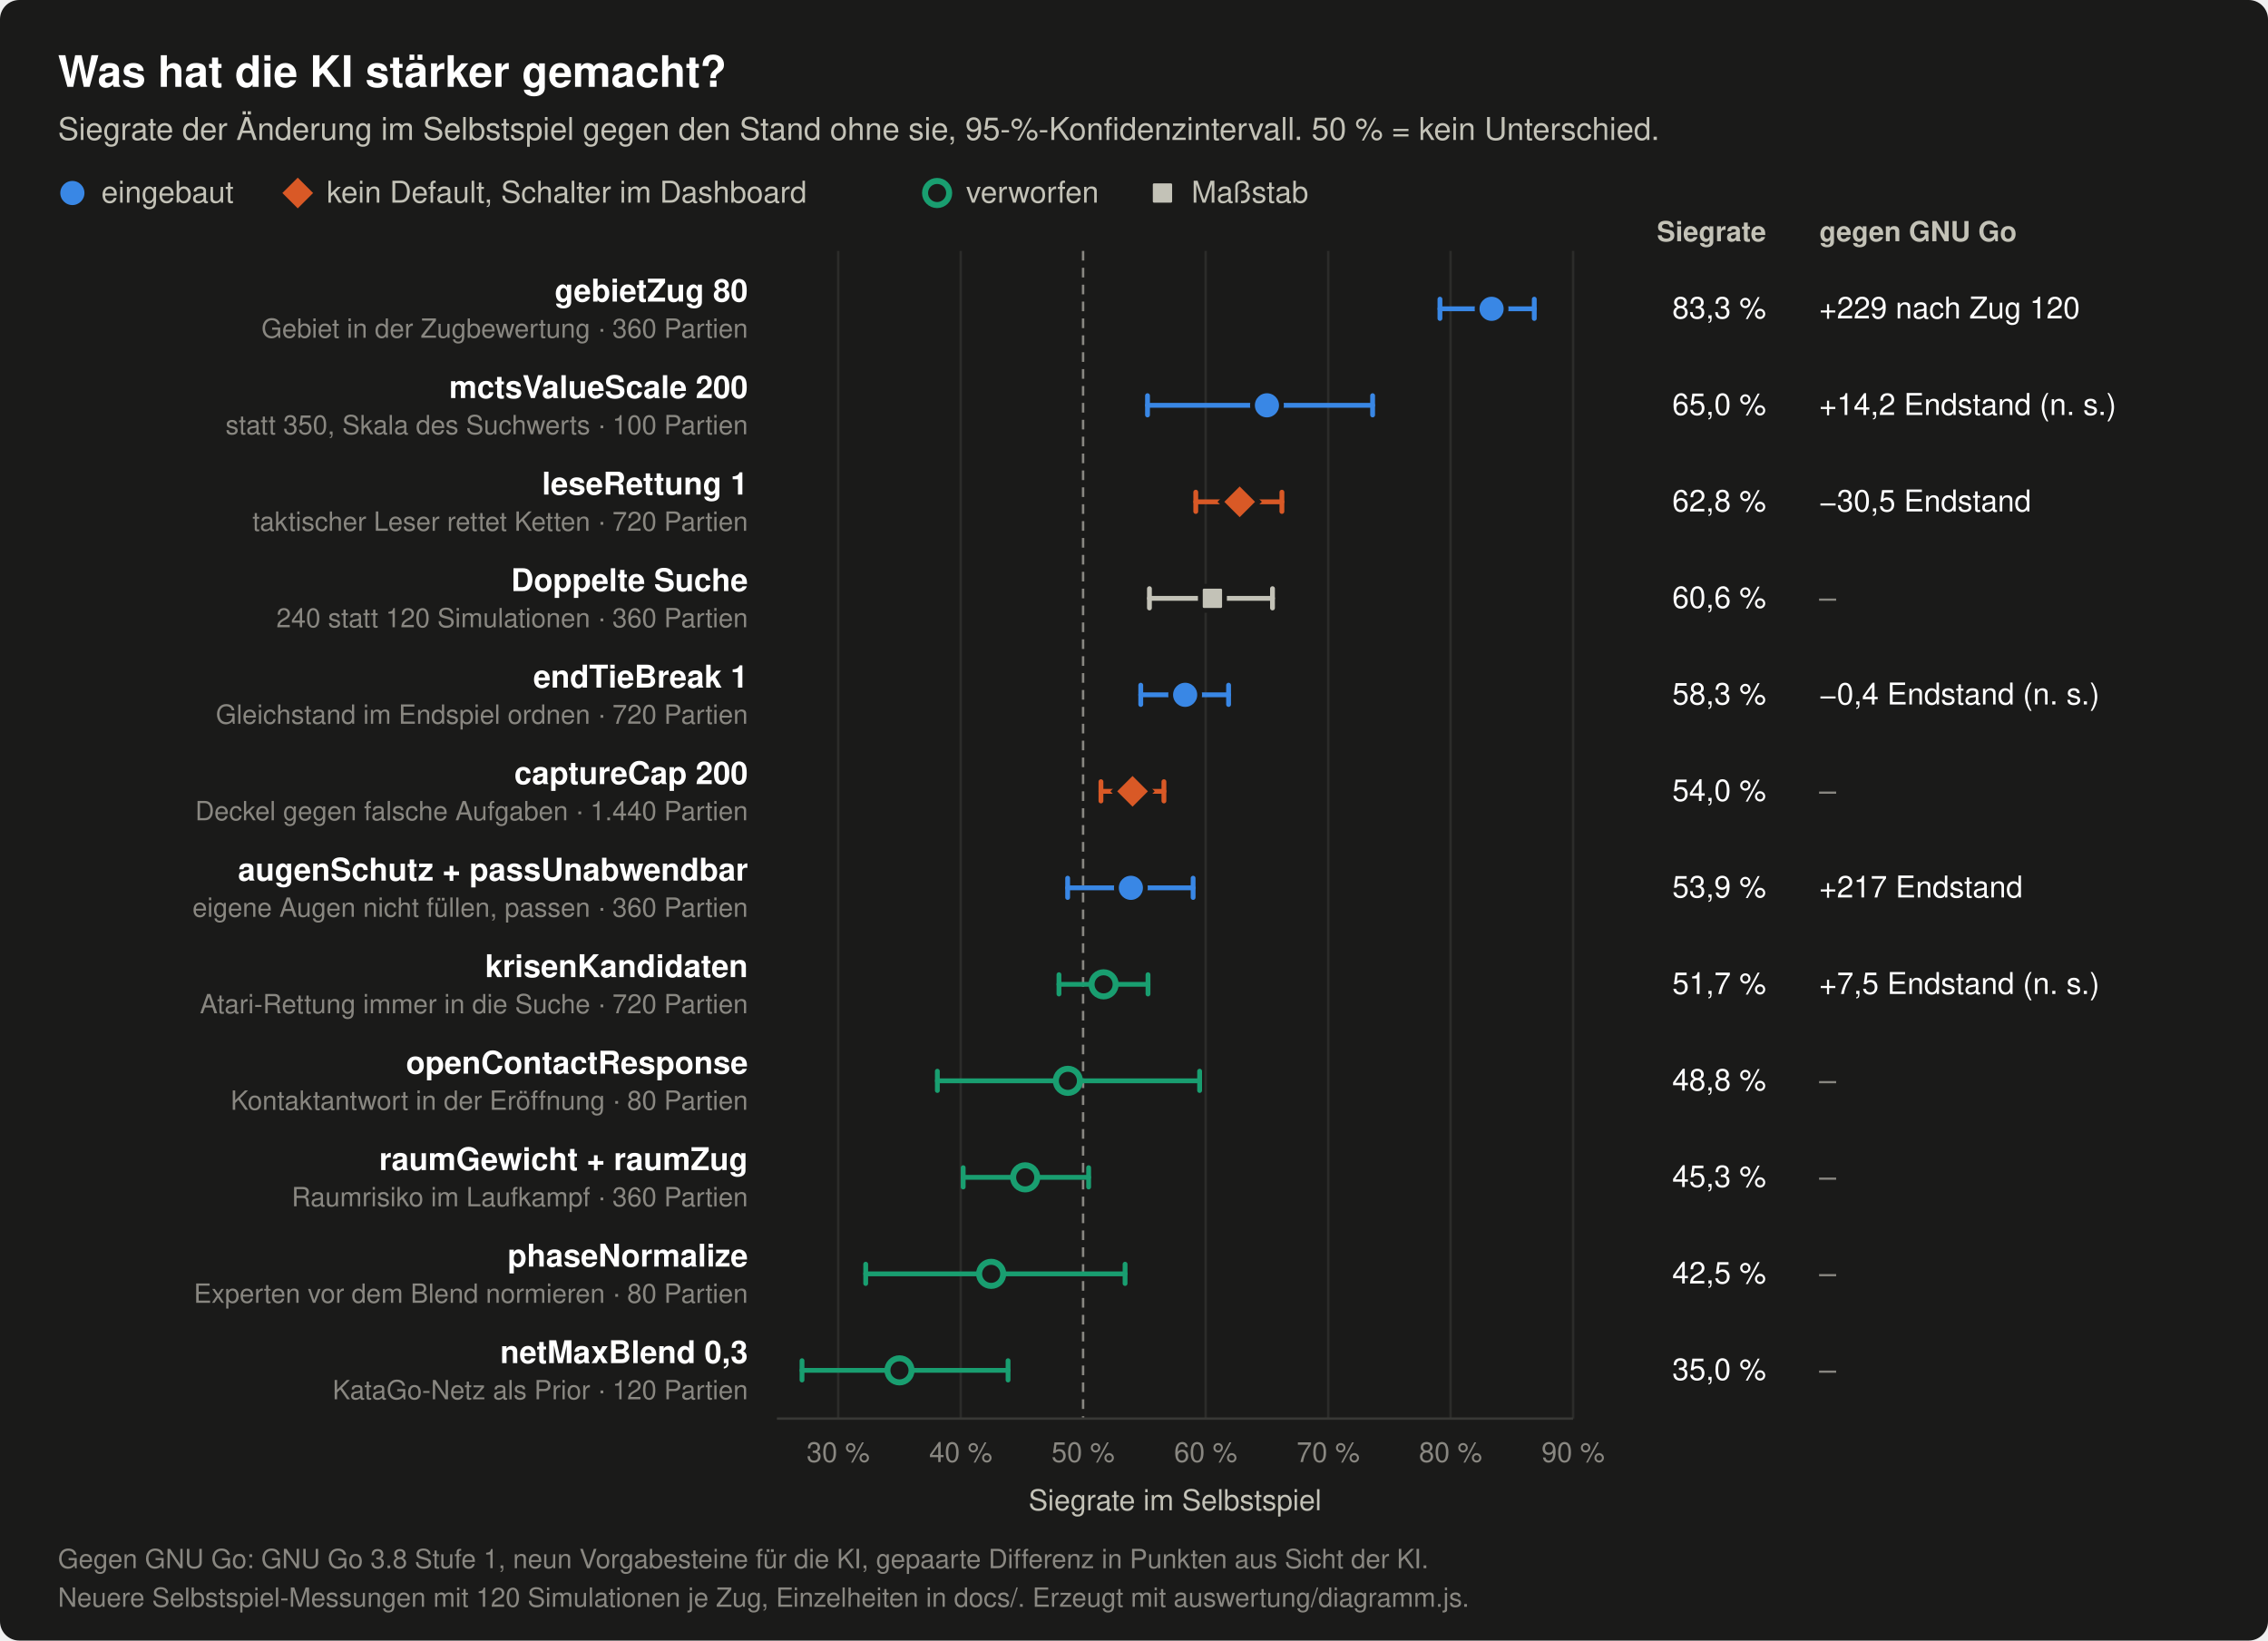
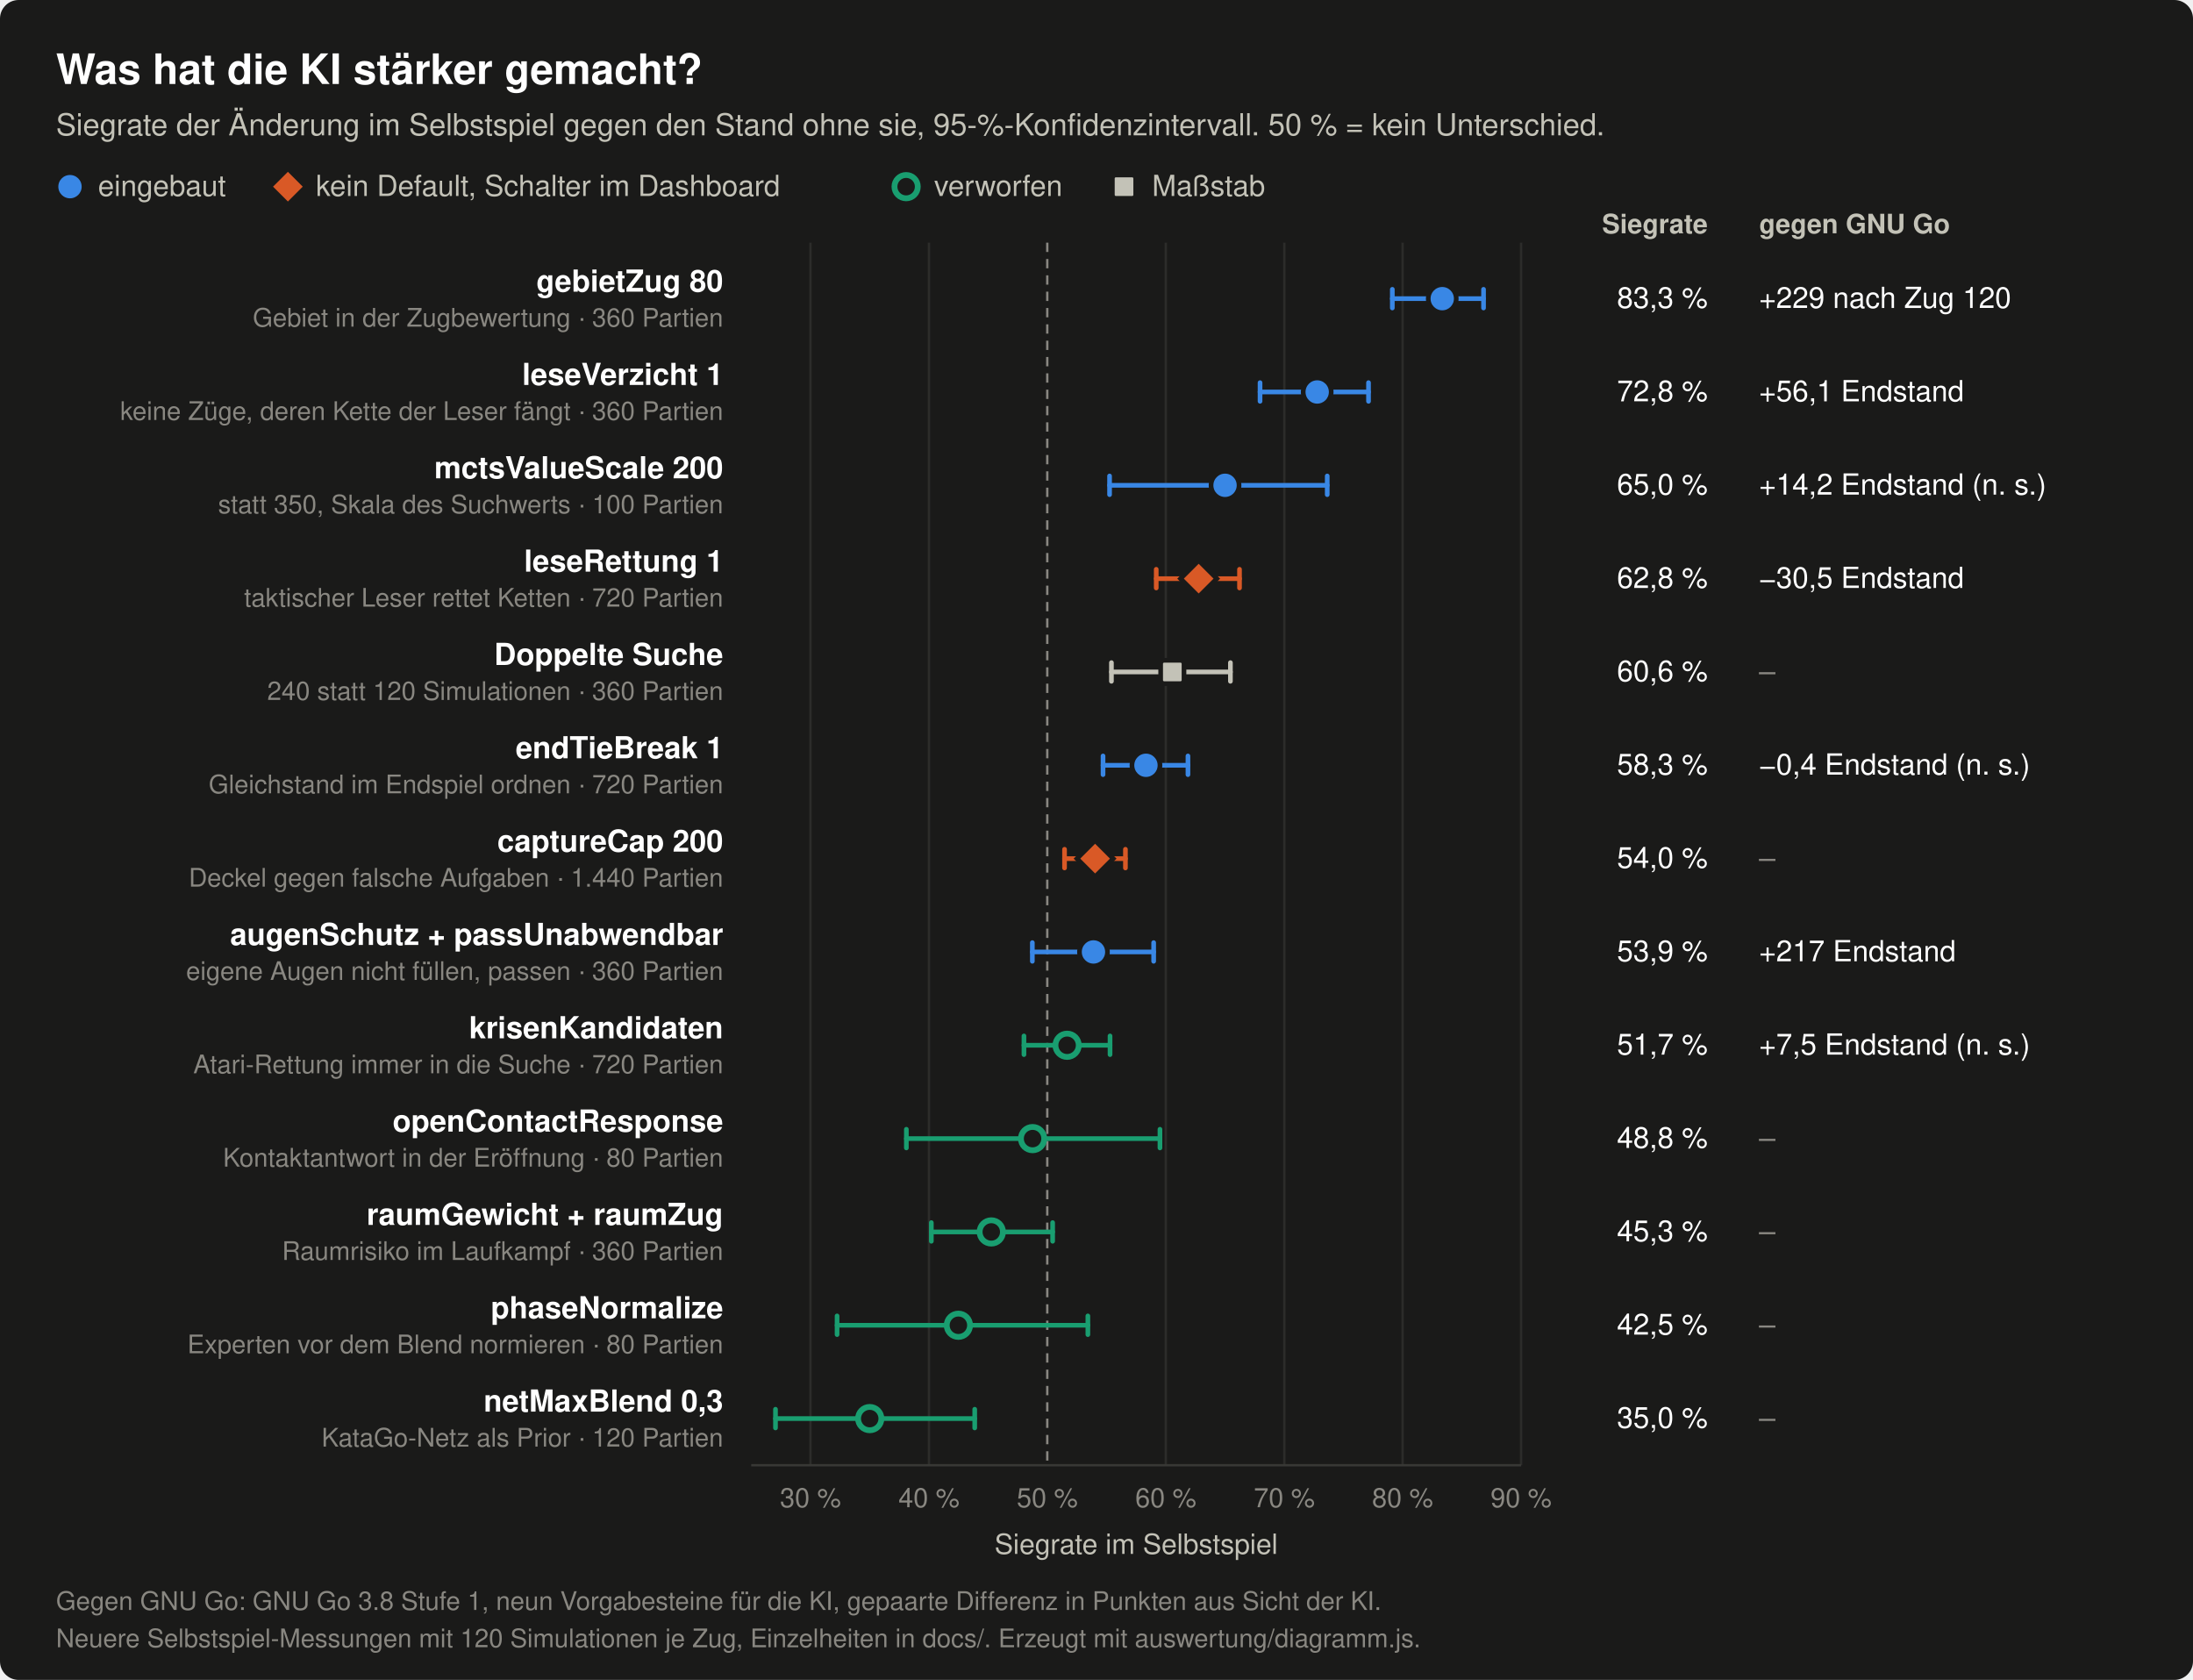
- <svg xmlns="http://www.w3.org/2000/svg" width="940" height="680" viewBox="0 0 940 680" font-family="system-ui, -apple-system, 'Segoe UI', Helvetica, Arial, sans-serif" role="img" aria-labelledby="titel beschr">
-   <rect width="940" height="680" rx="8" fill="#1a1a19" />
+ <svg xmlns="http://www.w3.org/2000/svg" width="940" height="720" viewBox="0 0 940 720" font-family="system-ui, -apple-system, 'Segoe UI', Helvetica, Arial, sans-serif" role="img" aria-labelledby="titel beschr">
+   <rect width="940" height="720" rx="8" fill="#1a1a19" />
  <text x="24" y="36" font-size="18" font-weight="600" fill="#ffffff">Was hat die KI stärker gemacht?</text>
  <text x="24" y="58" font-size="13" fill="#c3c2b7">Siegrate der Änderung im Selbstspiel gegen den Stand ohne sie, 95-%-Konfidenzintervall. 50 % = kein Unterschied.</text>
  <circle cx="30.0" cy="80" r="6" fill="#3987e5" stroke="#1a1a19" stroke-width="2" />
  <text x="42" y="84" font-size="12.5" fill="#c3c2b7">eingebaut</text>
  <rect x="117.9" y="74.5" width="11" height="11" fill="#d95926" stroke="#1a1a19" stroke-width="2" transform="rotate(45 123.4 80)" />
  <text x="135.4" y="84" font-size="12.5" fill="#c3c2b7">kein Default, Schalter im Dashboard</text>
  <circle cx="388.4" cy="80" r="5" fill="#1a1a19" stroke="#199e70" stroke-width="2.5" />
  <text x="400.4" y="84" font-size="12.5" fill="#c3c2b7">verworfen</text>
  <rect x="476.8" y="75" width="10" height="10" rx="1.5" fill="#c3c2b7" stroke="#1a1a19" stroke-width="2" />
  <text x="493.8" y="84" font-size="12.5" fill="#c3c2b7">Maßstab</text>
-   <line x1="347.4" y1="104" x2="347.4" y2="588" stroke="#2c2c2a" stroke-width="1" />
-   <text x="347.4" y="606" font-size="11.5" fill="#898781" text-anchor="middle">30 %</text>
-   <line x1="398.2" y1="104" x2="398.2" y2="588" stroke="#2c2c2a" stroke-width="1" />
-   <text x="398.2" y="606" font-size="11.5" fill="#898781" text-anchor="middle">40 %</text>
-   <line x1="448.9" y1="104" x2="448.9" y2="588" stroke="#898781" stroke-width="1" stroke-dasharray="4 3" />
-   <text x="448.9" y="606" font-size="11.5" fill="#898781" text-anchor="middle">50 %</text>
-   <line x1="499.7" y1="104" x2="499.7" y2="588" stroke="#2c2c2a" stroke-width="1" />
-   <text x="499.7" y="606" font-size="11.5" fill="#898781" text-anchor="middle">60 %</text>
-   <line x1="550.5" y1="104" x2="550.5" y2="588" stroke="#2c2c2a" stroke-width="1" />
-   <text x="550.5" y="606" font-size="11.5" fill="#898781" text-anchor="middle">70 %</text>
-   <line x1="601.2" y1="104" x2="601.2" y2="588" stroke="#2c2c2a" stroke-width="1" />
-   <text x="601.2" y="606" font-size="11.5" fill="#898781" text-anchor="middle">80 %</text>
-   <line x1="652.0" y1="104" x2="652.0" y2="588" stroke="#2c2c2a" stroke-width="1" />
-   <text x="652.0" y="606" font-size="11.5" fill="#898781" text-anchor="middle">90 %</text>
-   <line x1="322" y1="588" x2="652" y2="588" stroke="#383835" stroke-width="1" />
-   <text x="487" y="626" font-size="12" fill="#c3c2b7" text-anchor="middle">Siegrate im Selbstspiel</text>
+   <line x1="347.4" y1="104" x2="347.4" y2="628" stroke="#2c2c2a" stroke-width="1" />
+   <text x="347.4" y="646" font-size="11.5" fill="#898781" text-anchor="middle">30 %</text>
+   <line x1="398.2" y1="104" x2="398.2" y2="628" stroke="#2c2c2a" stroke-width="1" />
+   <text x="398.2" y="646" font-size="11.5" fill="#898781" text-anchor="middle">40 %</text>
+   <line x1="448.9" y1="104" x2="448.9" y2="628" stroke="#898781" stroke-width="1" stroke-dasharray="4 3" />
+   <text x="448.9" y="646" font-size="11.5" fill="#898781" text-anchor="middle">50 %</text>
+   <line x1="499.7" y1="104" x2="499.7" y2="628" stroke="#2c2c2a" stroke-width="1" />
+   <text x="499.7" y="646" font-size="11.5" fill="#898781" text-anchor="middle">60 %</text>
+   <line x1="550.5" y1="104" x2="550.5" y2="628" stroke="#2c2c2a" stroke-width="1" />
+   <text x="550.5" y="646" font-size="11.5" fill="#898781" text-anchor="middle">70 %</text>
+   <line x1="601.2" y1="104" x2="601.2" y2="628" stroke="#2c2c2a" stroke-width="1" />
+   <text x="601.2" y="646" font-size="11.5" fill="#898781" text-anchor="middle">80 %</text>
+   <line x1="652.0" y1="104" x2="652.0" y2="628" stroke="#2c2c2a" stroke-width="1" />
+   <text x="652.0" y="646" font-size="11.5" fill="#898781" text-anchor="middle">90 %</text>
+   <line x1="322" y1="628" x2="652" y2="628" stroke="#383835" stroke-width="1" />
+   <text x="487" y="666" font-size="12" fill="#c3c2b7" text-anchor="middle">Siegrate im Selbstspiel</text>
  <text x="732" y="100" font-size="11.5" font-weight="600" fill="#c3c2b7" text-anchor="end">Siegrate</text>
  <text x="754" y="100" font-size="11.5" font-weight="600" fill="#c3c2b7">gegen GNU Go</text>
  <text x="310" y="125" font-size="13" font-weight="600" fill="#ffffff" text-anchor="end">gebietZug 80</text>
  <text x="310" y="140" font-size="11" fill="#898781" text-anchor="end">Gebiet in der Zugbewertung · 360 Partien</text>
  <line x1="596.8" y1="128" x2="635.9" y2="128" stroke="#3987e5" stroke-width="2" stroke-linecap="round" />
  <line x1="596.8" y1="124" x2="596.8" y2="132" stroke="#3987e5" stroke-width="2" stroke-linecap="round" />
  <line x1="635.9" y1="124" x2="635.9" y2="132" stroke="#3987e5" stroke-width="2" stroke-linecap="round" />
  <circle cx="618.2" cy="128" r="6" fill="#3987e5" stroke="#1a1a19" stroke-width="2" />
  <text x="732" y="132" font-size="12.5" fill="#ffffff" text-anchor="end" style="font-variant-numeric: tabular-nums">83,3 %</text>
  <text x="754" y="132" font-size="12.5" fill="#ffffff">+229 nach Zug 120</text>
-   <text x="310" y="165" font-size="13" font-weight="600" fill="#ffffff" text-anchor="end">mctsValueScale 200</text>
-   <text x="310" y="180" font-size="11" fill="#898781" text-anchor="end">statt 350, Skala des Suchwerts · 100 Partien</text>
-   <line x1="475.6" y1="168" x2="568.9" y2="168" stroke="#3987e5" stroke-width="2" stroke-linecap="round" />
-   <line x1="475.6" y1="164" x2="475.6" y2="172" stroke="#3987e5" stroke-width="2" stroke-linecap="round" />
-   <line x1="568.9" y1="164" x2="568.9" y2="172" stroke="#3987e5" stroke-width="2" stroke-linecap="round" />
-   <circle cx="525.1" cy="168" r="6" fill="#3987e5" stroke="#1a1a19" stroke-width="2" />
-   <text x="732" y="172" font-size="12.5" fill="#ffffff" text-anchor="end" style="font-variant-numeric: tabular-nums">65,0 %</text>
-   <text x="754" y="172" font-size="12.5" fill="#ffffff">+14,2 Endstand (n. s.)</text>
-   <text x="310" y="205" font-size="13" font-weight="600" fill="#ffffff" text-anchor="end">leseRettung 1</text>
-   <text x="310" y="220" font-size="11" fill="#898781" text-anchor="end">taktischer Leser rettet Ketten · 720 Partien</text>
-   <line x1="495.6" y1="208" x2="531.3" y2="208" stroke="#d95926" stroke-width="2" stroke-linecap="round" />
-   <line x1="495.6" y1="204" x2="495.6" y2="212" stroke="#d95926" stroke-width="2" stroke-linecap="round" />
-   <line x1="531.3" y1="204" x2="531.3" y2="212" stroke="#d95926" stroke-width="2" stroke-linecap="round" />
-   <rect x="508.3" y="202.5" width="11" height="11" fill="#d95926" stroke="#1a1a19" stroke-width="2" transform="rotate(45 513.8 208)" />
-   <text x="732" y="212" font-size="12.5" fill="#ffffff" text-anchor="end" style="font-variant-numeric: tabular-nums">62,8 %</text>
-   <text x="754" y="212" font-size="12.5" fill="#ffffff">−30,5 Endstand</text>
-   <text x="310" y="245" font-size="13" font-weight="600" fill="#ffffff" text-anchor="end">Doppelte Suche</text>
-   <text x="310" y="260" font-size="11" fill="#898781" text-anchor="end">240 statt 120 Simulationen · 360 Partien</text>
-   <line x1="476.4" y1="248" x2="527.4" y2="248" stroke="#c3c2b7" stroke-width="2" stroke-linecap="round" />
-   <line x1="476.4" y1="244" x2="476.4" y2="252" stroke="#c3c2b7" stroke-width="2" stroke-linecap="round" />
-   <line x1="527.4" y1="244" x2="527.4" y2="252" stroke="#c3c2b7" stroke-width="2" stroke-linecap="round" />
-   <rect x="497.5" y="243" width="10" height="10" rx="1.5" fill="#c3c2b7" stroke="#1a1a19" stroke-width="2" />
-   <text x="732" y="252" font-size="12.5" fill="#ffffff" text-anchor="end" style="font-variant-numeric: tabular-nums">60,6 %</text>
-   <text x="754" y="252" font-size="12.5" fill="#898781">–</text>
-   <text x="310" y="285" font-size="13" font-weight="600" fill="#ffffff" text-anchor="end">endTieBreak 1</text>
-   <text x="310" y="300" font-size="11" fill="#898781" text-anchor="end">Gleichstand im Endspiel ordnen · 720 Partien</text>
-   <line x1="472.8" y1="288" x2="509.2" y2="288" stroke="#3987e5" stroke-width="2" stroke-linecap="round" />
-   <line x1="472.8" y1="284" x2="472.8" y2="292" stroke="#3987e5" stroke-width="2" stroke-linecap="round" />
-   <line x1="509.2" y1="284" x2="509.2" y2="292" stroke="#3987e5" stroke-width="2" stroke-linecap="round" />
-   <circle cx="491.2" cy="288" r="6" fill="#3987e5" stroke="#1a1a19" stroke-width="2" />
-   <text x="732" y="292" font-size="12.5" fill="#ffffff" text-anchor="end" style="font-variant-numeric: tabular-nums">58,3 %</text>
-   <text x="754" y="292" font-size="12.5" fill="#ffffff">−0,4 Endstand (n. s.)</text>
-   <text x="310" y="325" font-size="13" font-weight="600" fill="#ffffff" text-anchor="end">captureCap 200</text>
-   <text x="310" y="340" font-size="11" fill="#898781" text-anchor="end">Deckel gegen falsche Aufgaben · 1.440 Partien</text>
-   <line x1="456.3" y1="328" x2="482.4" y2="328" stroke="#d95926" stroke-width="2" stroke-linecap="round" />
-   <line x1="456.3" y1="324" x2="456.3" y2="332" stroke="#d95926" stroke-width="2" stroke-linecap="round" />
-   <line x1="482.4" y1="324" x2="482.4" y2="332" stroke="#d95926" stroke-width="2" stroke-linecap="round" />
-   <rect x="463.9" y="322.5" width="11" height="11" fill="#d95926" stroke="#1a1a19" stroke-width="2" transform="rotate(45 469.4 328)" />
-   <text x="732" y="332" font-size="12.5" fill="#ffffff" text-anchor="end" style="font-variant-numeric: tabular-nums">54,0 %</text>
-   <text x="754" y="332" font-size="12.5" fill="#898781">–</text>
-   <text x="310" y="365" font-size="13" font-weight="600" fill="#ffffff" text-anchor="end">augenSchutz + passUnabwendbar</text>
-   <text x="310" y="380" font-size="11" fill="#898781" text-anchor="end">eigene Augen nicht füllen, passen · 360 Partien</text>
-   <line x1="442.5" y1="368" x2="494.5" y2="368" stroke="#3987e5" stroke-width="2" stroke-linecap="round" />
-   <line x1="442.5" y1="364" x2="442.5" y2="372" stroke="#3987e5" stroke-width="2" stroke-linecap="round" />
-   <line x1="494.5" y1="364" x2="494.5" y2="372" stroke="#3987e5" stroke-width="2" stroke-linecap="round" />
-   <circle cx="468.7" cy="368" r="6" fill="#3987e5" stroke="#1a1a19" stroke-width="2" />
-   <text x="732" y="372" font-size="12.5" fill="#ffffff" text-anchor="end" style="font-variant-numeric: tabular-nums">53,9 %</text>
-   <text x="754" y="372" font-size="12.5" fill="#ffffff">+217 Endstand</text>
-   <text x="310" y="405" font-size="13" font-weight="600" fill="#ffffff" text-anchor="end">krisenKandidaten</text>
-   <text x="310" y="420" font-size="11" fill="#898781" text-anchor="end">Atari-Rettung immer in die Suche · 720 Partien</text>
-   <line x1="438.9" y1="408" x2="475.8" y2="408" stroke="#199e70" stroke-width="2" stroke-linecap="round" />
-   <line x1="438.9" y1="404" x2="438.9" y2="412" stroke="#199e70" stroke-width="2" stroke-linecap="round" />
-   <line x1="475.8" y1="404" x2="475.8" y2="412" stroke="#199e70" stroke-width="2" stroke-linecap="round" />
-   <circle cx="457.4" cy="408" r="5" fill="#1a1a19" stroke="#199e70" stroke-width="2.5" />
-   <text x="732" y="412" font-size="12.5" fill="#ffffff" text-anchor="end" style="font-variant-numeric: tabular-nums">51,7 %</text>
-   <text x="754" y="412" font-size="12.5" fill="#ffffff">+7,5 Endstand (n. s.)</text>
-   <text x="310" y="445" font-size="13" font-weight="600" fill="#ffffff" text-anchor="end">openContactResponse</text>
-   <text x="310" y="460" font-size="11" fill="#898781" text-anchor="end">Kontaktantwort in der Eröffnung · 80 Partien</text>
-   <line x1="388.5" y1="448" x2="497.2" y2="448" stroke="#199e70" stroke-width="2" stroke-linecap="round" />
-   <line x1="388.5" y1="444" x2="388.5" y2="452" stroke="#199e70" stroke-width="2" stroke-linecap="round" />
-   <line x1="497.2" y1="444" x2="497.2" y2="452" stroke="#199e70" stroke-width="2" stroke-linecap="round" />
-   <circle cx="442.6" cy="448" r="5" fill="#1a1a19" stroke="#199e70" stroke-width="2.5" />
-   <text x="732" y="452" font-size="12.5" fill="#ffffff" text-anchor="end" style="font-variant-numeric: tabular-nums">48,8 %</text>
-   <text x="754" y="452" font-size="12.5" fill="#898781">–</text>
-   <text x="310" y="485" font-size="13" font-weight="600" fill="#ffffff" text-anchor="end">raumGewicht + raumZug</text>
-   <text x="310" y="500" font-size="11" fill="#898781" text-anchor="end">Raumrisiko im Laufkampf · 360 Partien</text>
-   <line x1="399.2" y1="488" x2="451.2" y2="488" stroke="#199e70" stroke-width="2" stroke-linecap="round" />
-   <line x1="399.2" y1="484" x2="399.2" y2="492" stroke="#199e70" stroke-width="2" stroke-linecap="round" />
-   <line x1="451.2" y1="484" x2="451.2" y2="492" stroke="#199e70" stroke-width="2" stroke-linecap="round" />
-   <circle cx="424.9" cy="488" r="5" fill="#1a1a19" stroke="#199e70" stroke-width="2.5" />
-   <text x="732" y="492" font-size="12.5" fill="#ffffff" text-anchor="end" style="font-variant-numeric: tabular-nums">45,3 %</text>
+   <text x="310" y="165" font-size="13" font-weight="600" fill="#ffffff" text-anchor="end">leseVerzicht 1</text>
+   <text x="310" y="180" font-size="11" fill="#898781" text-anchor="end">keine Züge, deren Kette der Leser fängt · 360 Partien</text>
+   <line x1="540.1" y1="168" x2="586.6" y2="168" stroke="#3987e5" stroke-width="2" stroke-linecap="round" />
+   <line x1="540.1" y1="164" x2="540.1" y2="172" stroke="#3987e5" stroke-width="2" stroke-linecap="round" />
+   <line x1="586.6" y1="164" x2="586.6" y2="172" stroke="#3987e5" stroke-width="2" stroke-linecap="round" />
+   <circle cx="564.6" cy="168" r="6" fill="#3987e5" stroke="#1a1a19" stroke-width="2" />
+   <text x="732" y="172" font-size="12.5" fill="#ffffff" text-anchor="end" style="font-variant-numeric: tabular-nums">72,8 %</text>
+   <text x="754" y="172" font-size="12.5" fill="#ffffff">+56,1 Endstand</text>
+   <text x="310" y="205" font-size="13" font-weight="600" fill="#ffffff" text-anchor="end">mctsValueScale 200</text>
+   <text x="310" y="220" font-size="11" fill="#898781" text-anchor="end">statt 350, Skala des Suchwerts · 100 Partien</text>
+   <line x1="475.6" y1="208" x2="568.9" y2="208" stroke="#3987e5" stroke-width="2" stroke-linecap="round" />
+   <line x1="475.6" y1="204" x2="475.6" y2="212" stroke="#3987e5" stroke-width="2" stroke-linecap="round" />
+   <line x1="568.9" y1="204" x2="568.9" y2="212" stroke="#3987e5" stroke-width="2" stroke-linecap="round" />
+   <circle cx="525.1" cy="208" r="6" fill="#3987e5" stroke="#1a1a19" stroke-width="2" />
+   <text x="732" y="212" font-size="12.5" fill="#ffffff" text-anchor="end" style="font-variant-numeric: tabular-nums">65,0 %</text>
+   <text x="754" y="212" font-size="12.5" fill="#ffffff">+14,2 Endstand (n. s.)</text>
+   <text x="310" y="245" font-size="13" font-weight="600" fill="#ffffff" text-anchor="end">leseRettung 1</text>
+   <text x="310" y="260" font-size="11" fill="#898781" text-anchor="end">taktischer Leser rettet Ketten · 720 Partien</text>
+   <line x1="495.6" y1="248" x2="531.3" y2="248" stroke="#d95926" stroke-width="2" stroke-linecap="round" />
+   <line x1="495.6" y1="244" x2="495.6" y2="252" stroke="#d95926" stroke-width="2" stroke-linecap="round" />
+   <line x1="531.3" y1="244" x2="531.3" y2="252" stroke="#d95926" stroke-width="2" stroke-linecap="round" />
+   <rect x="508.3" y="242.5" width="11" height="11" fill="#d95926" stroke="#1a1a19" stroke-width="2" transform="rotate(45 513.8 248)" />
+   <text x="732" y="252" font-size="12.5" fill="#ffffff" text-anchor="end" style="font-variant-numeric: tabular-nums">62,8 %</text>
+   <text x="754" y="252" font-size="12.5" fill="#ffffff">−30,5 Endstand</text>
+   <text x="310" y="285" font-size="13" font-weight="600" fill="#ffffff" text-anchor="end">Doppelte Suche</text>
+   <text x="310" y="300" font-size="11" fill="#898781" text-anchor="end">240 statt 120 Simulationen · 360 Partien</text>
+   <line x1="476.4" y1="288" x2="527.4" y2="288" stroke="#c3c2b7" stroke-width="2" stroke-linecap="round" />
+   <line x1="476.4" y1="284" x2="476.4" y2="292" stroke="#c3c2b7" stroke-width="2" stroke-linecap="round" />
+   <line x1="527.4" y1="284" x2="527.4" y2="292" stroke="#c3c2b7" stroke-width="2" stroke-linecap="round" />
+   <rect x="497.5" y="283" width="10" height="10" rx="1.5" fill="#c3c2b7" stroke="#1a1a19" stroke-width="2" />
+   <text x="732" y="292" font-size="12.5" fill="#ffffff" text-anchor="end" style="font-variant-numeric: tabular-nums">60,6 %</text>
+   <text x="754" y="292" font-size="12.5" fill="#898781">–</text>
+   <text x="310" y="325" font-size="13" font-weight="600" fill="#ffffff" text-anchor="end">endTieBreak 1</text>
+   <text x="310" y="340" font-size="11" fill="#898781" text-anchor="end">Gleichstand im Endspiel ordnen · 720 Partien</text>
+   <line x1="472.8" y1="328" x2="509.2" y2="328" stroke="#3987e5" stroke-width="2" stroke-linecap="round" />
+   <line x1="472.8" y1="324" x2="472.8" y2="332" stroke="#3987e5" stroke-width="2" stroke-linecap="round" />
+   <line x1="509.2" y1="324" x2="509.2" y2="332" stroke="#3987e5" stroke-width="2" stroke-linecap="round" />
+   <circle cx="491.2" cy="328" r="6" fill="#3987e5" stroke="#1a1a19" stroke-width="2" />
+   <text x="732" y="332" font-size="12.5" fill="#ffffff" text-anchor="end" style="font-variant-numeric: tabular-nums">58,3 %</text>
+   <text x="754" y="332" font-size="12.5" fill="#ffffff">−0,4 Endstand (n. s.)</text>
+   <text x="310" y="365" font-size="13" font-weight="600" fill="#ffffff" text-anchor="end">captureCap 200</text>
+   <text x="310" y="380" font-size="11" fill="#898781" text-anchor="end">Deckel gegen falsche Aufgaben · 1.440 Partien</text>
+   <line x1="456.3" y1="368" x2="482.4" y2="368" stroke="#d95926" stroke-width="2" stroke-linecap="round" />
+   <line x1="456.3" y1="364" x2="456.3" y2="372" stroke="#d95926" stroke-width="2" stroke-linecap="round" />
+   <line x1="482.4" y1="364" x2="482.4" y2="372" stroke="#d95926" stroke-width="2" stroke-linecap="round" />
+   <rect x="463.9" y="362.5" width="11" height="11" fill="#d95926" stroke="#1a1a19" stroke-width="2" transform="rotate(45 469.4 368)" />
+   <text x="732" y="372" font-size="12.5" fill="#ffffff" text-anchor="end" style="font-variant-numeric: tabular-nums">54,0 %</text>
+   <text x="754" y="372" font-size="12.5" fill="#898781">–</text>
+   <text x="310" y="405" font-size="13" font-weight="600" fill="#ffffff" text-anchor="end">augenSchutz + passUnabwendbar</text>
+   <text x="310" y="420" font-size="11" fill="#898781" text-anchor="end">eigene Augen nicht füllen, passen · 360 Partien</text>
+   <line x1="442.5" y1="408" x2="494.5" y2="408" stroke="#3987e5" stroke-width="2" stroke-linecap="round" />
+   <line x1="442.5" y1="404" x2="442.5" y2="412" stroke="#3987e5" stroke-width="2" stroke-linecap="round" />
+   <line x1="494.5" y1="404" x2="494.5" y2="412" stroke="#3987e5" stroke-width="2" stroke-linecap="round" />
+   <circle cx="468.7" cy="408" r="6" fill="#3987e5" stroke="#1a1a19" stroke-width="2" />
+   <text x="732" y="412" font-size="12.5" fill="#ffffff" text-anchor="end" style="font-variant-numeric: tabular-nums">53,9 %</text>
+   <text x="754" y="412" font-size="12.5" fill="#ffffff">+217 Endstand</text>
+   <text x="310" y="445" font-size="13" font-weight="600" fill="#ffffff" text-anchor="end">krisenKandidaten</text>
+   <text x="310" y="460" font-size="11" fill="#898781" text-anchor="end">Atari-Rettung immer in die Suche · 720 Partien</text>
+   <line x1="438.9" y1="448" x2="475.8" y2="448" stroke="#199e70" stroke-width="2" stroke-linecap="round" />
+   <line x1="438.9" y1="444" x2="438.9" y2="452" stroke="#199e70" stroke-width="2" stroke-linecap="round" />
+   <line x1="475.8" y1="444" x2="475.8" y2="452" stroke="#199e70" stroke-width="2" stroke-linecap="round" />
+   <circle cx="457.4" cy="448" r="5" fill="#1a1a19" stroke="#199e70" stroke-width="2.5" />
+   <text x="732" y="452" font-size="12.5" fill="#ffffff" text-anchor="end" style="font-variant-numeric: tabular-nums">51,7 %</text>
+   <text x="754" y="452" font-size="12.5" fill="#ffffff">+7,5 Endstand (n. s.)</text>
+   <text x="310" y="485" font-size="13" font-weight="600" fill="#ffffff" text-anchor="end">openContactResponse</text>
+   <text x="310" y="500" font-size="11" fill="#898781" text-anchor="end">Kontaktantwort in der Eröffnung · 80 Partien</text>
+   <line x1="388.5" y1="488" x2="497.2" y2="488" stroke="#199e70" stroke-width="2" stroke-linecap="round" />
+   <line x1="388.5" y1="484" x2="388.5" y2="492" stroke="#199e70" stroke-width="2" stroke-linecap="round" />
+   <line x1="497.2" y1="484" x2="497.2" y2="492" stroke="#199e70" stroke-width="2" stroke-linecap="round" />
+   <circle cx="442.6" cy="488" r="5" fill="#1a1a19" stroke="#199e70" stroke-width="2.5" />
+   <text x="732" y="492" font-size="12.5" fill="#ffffff" text-anchor="end" style="font-variant-numeric: tabular-nums">48,8 %</text>
  <text x="754" y="492" font-size="12.5" fill="#898781">–</text>
-   <text x="310" y="525" font-size="13" font-weight="600" fill="#ffffff" text-anchor="end">phaseNormalize</text>
-   <text x="310" y="540" font-size="11" fill="#898781" text-anchor="end">Experten vor dem Blend normieren · 80 Partien</text>
-   <line x1="358.8" y1="528" x2="466.3" y2="528" stroke="#199e70" stroke-width="2" stroke-linecap="round" />
-   <line x1="358.8" y1="524" x2="358.8" y2="532" stroke="#199e70" stroke-width="2" stroke-linecap="round" />
-   <line x1="466.3" y1="524" x2="466.3" y2="532" stroke="#199e70" stroke-width="2" stroke-linecap="round" />
-   <circle cx="410.8" cy="528" r="5" fill="#1a1a19" stroke="#199e70" stroke-width="2.5" />
-   <text x="732" y="532" font-size="12.5" fill="#ffffff" text-anchor="end" style="font-variant-numeric: tabular-nums">42,5 %</text>
+   <text x="310" y="525" font-size="13" font-weight="600" fill="#ffffff" text-anchor="end">raumGewicht + raumZug</text>
+   <text x="310" y="540" font-size="11" fill="#898781" text-anchor="end">Raumrisiko im Laufkampf · 360 Partien</text>
+   <line x1="399.2" y1="528" x2="451.2" y2="528" stroke="#199e70" stroke-width="2" stroke-linecap="round" />
+   <line x1="399.2" y1="524" x2="399.2" y2="532" stroke="#199e70" stroke-width="2" stroke-linecap="round" />
+   <line x1="451.2" y1="524" x2="451.2" y2="532" stroke="#199e70" stroke-width="2" stroke-linecap="round" />
+   <circle cx="424.9" cy="528" r="5" fill="#1a1a19" stroke="#199e70" stroke-width="2.5" />
+   <text x="732" y="532" font-size="12.5" fill="#ffffff" text-anchor="end" style="font-variant-numeric: tabular-nums">45,3 %</text>
  <text x="754" y="532" font-size="12.5" fill="#898781">–</text>
-   <text x="310" y="565" font-size="13" font-weight="600" fill="#ffffff" text-anchor="end">netMaxBlend 0,3</text>
-   <text x="310" y="580" font-size="11" fill="#898781" text-anchor="end">KataGo-Netz als Prior · 120 Partien</text>
-   <line x1="332.4" y1="568" x2="417.8" y2="568" stroke="#199e70" stroke-width="2" stroke-linecap="round" />
-   <line x1="332.4" y1="564" x2="332.4" y2="572" stroke="#199e70" stroke-width="2" stroke-linecap="round" />
-   <line x1="417.8" y1="564" x2="417.8" y2="572" stroke="#199e70" stroke-width="2" stroke-linecap="round" />
-   <circle cx="372.8" cy="568" r="5" fill="#1a1a19" stroke="#199e70" stroke-width="2.5" />
-   <text x="732" y="572" font-size="12.5" fill="#ffffff" text-anchor="end" style="font-variant-numeric: tabular-nums">35,0 %</text>
+   <text x="310" y="565" font-size="13" font-weight="600" fill="#ffffff" text-anchor="end">phaseNormalize</text>
+   <text x="310" y="580" font-size="11" fill="#898781" text-anchor="end">Experten vor dem Blend normieren · 80 Partien</text>
+   <line x1="358.8" y1="568" x2="466.3" y2="568" stroke="#199e70" stroke-width="2" stroke-linecap="round" />
+   <line x1="358.8" y1="564" x2="358.8" y2="572" stroke="#199e70" stroke-width="2" stroke-linecap="round" />
+   <line x1="466.3" y1="564" x2="466.3" y2="572" stroke="#199e70" stroke-width="2" stroke-linecap="round" />
+   <circle cx="410.8" cy="568" r="5" fill="#1a1a19" stroke="#199e70" stroke-width="2.5" />
+   <text x="732" y="572" font-size="12.5" fill="#ffffff" text-anchor="end" style="font-variant-numeric: tabular-nums">42,5 %</text>
  <text x="754" y="572" font-size="12.5" fill="#898781">–</text>
-   <text x="24" y="650" font-size="11" fill="#898781">Gegen GNU Go: GNU Go 3.8 Stufe 1, neun Vorgabesteine für die KI, gepaarte Differenz in Punkten aus Sicht der KI.</text>
-   <text x="24" y="666" font-size="11" fill="#898781">Neuere Selbstspiel-Messungen mit 120 Simulationen je Zug, Einzelheiten in docs/. Erzeugt mit auswertung/diagramm.js.</text>
+   <text x="310" y="605" font-size="13" font-weight="600" fill="#ffffff" text-anchor="end">netMaxBlend 0,3</text>
+   <text x="310" y="620" font-size="11" fill="#898781" text-anchor="end">KataGo-Netz als Prior · 120 Partien</text>
+   <line x1="332.4" y1="608" x2="417.8" y2="608" stroke="#199e70" stroke-width="2" stroke-linecap="round" />
+   <line x1="332.4" y1="604" x2="332.4" y2="612" stroke="#199e70" stroke-width="2" stroke-linecap="round" />
+   <line x1="417.8" y1="604" x2="417.8" y2="612" stroke="#199e70" stroke-width="2" stroke-linecap="round" />
+   <circle cx="372.8" cy="608" r="5" fill="#1a1a19" stroke="#199e70" stroke-width="2.5" />
+   <text x="732" y="612" font-size="12.5" fill="#ffffff" text-anchor="end" style="font-variant-numeric: tabular-nums">35,0 %</text>
+   <text x="754" y="612" font-size="12.5" fill="#898781">–</text>
+   <text x="24" y="690" font-size="11" fill="#898781">Gegen GNU Go: GNU Go 3.8 Stufe 1, neun Vorgabesteine für die KI, gepaarte Differenz in Punkten aus Sicht der KI.</text>
+   <text x="24" y="706" font-size="11" fill="#898781">Neuere Selbstspiel-Messungen mit 120 Simulationen je Zug, Einzelheiten in docs/. Erzeugt mit auswertung/diagramm.js.</text>
</svg>
